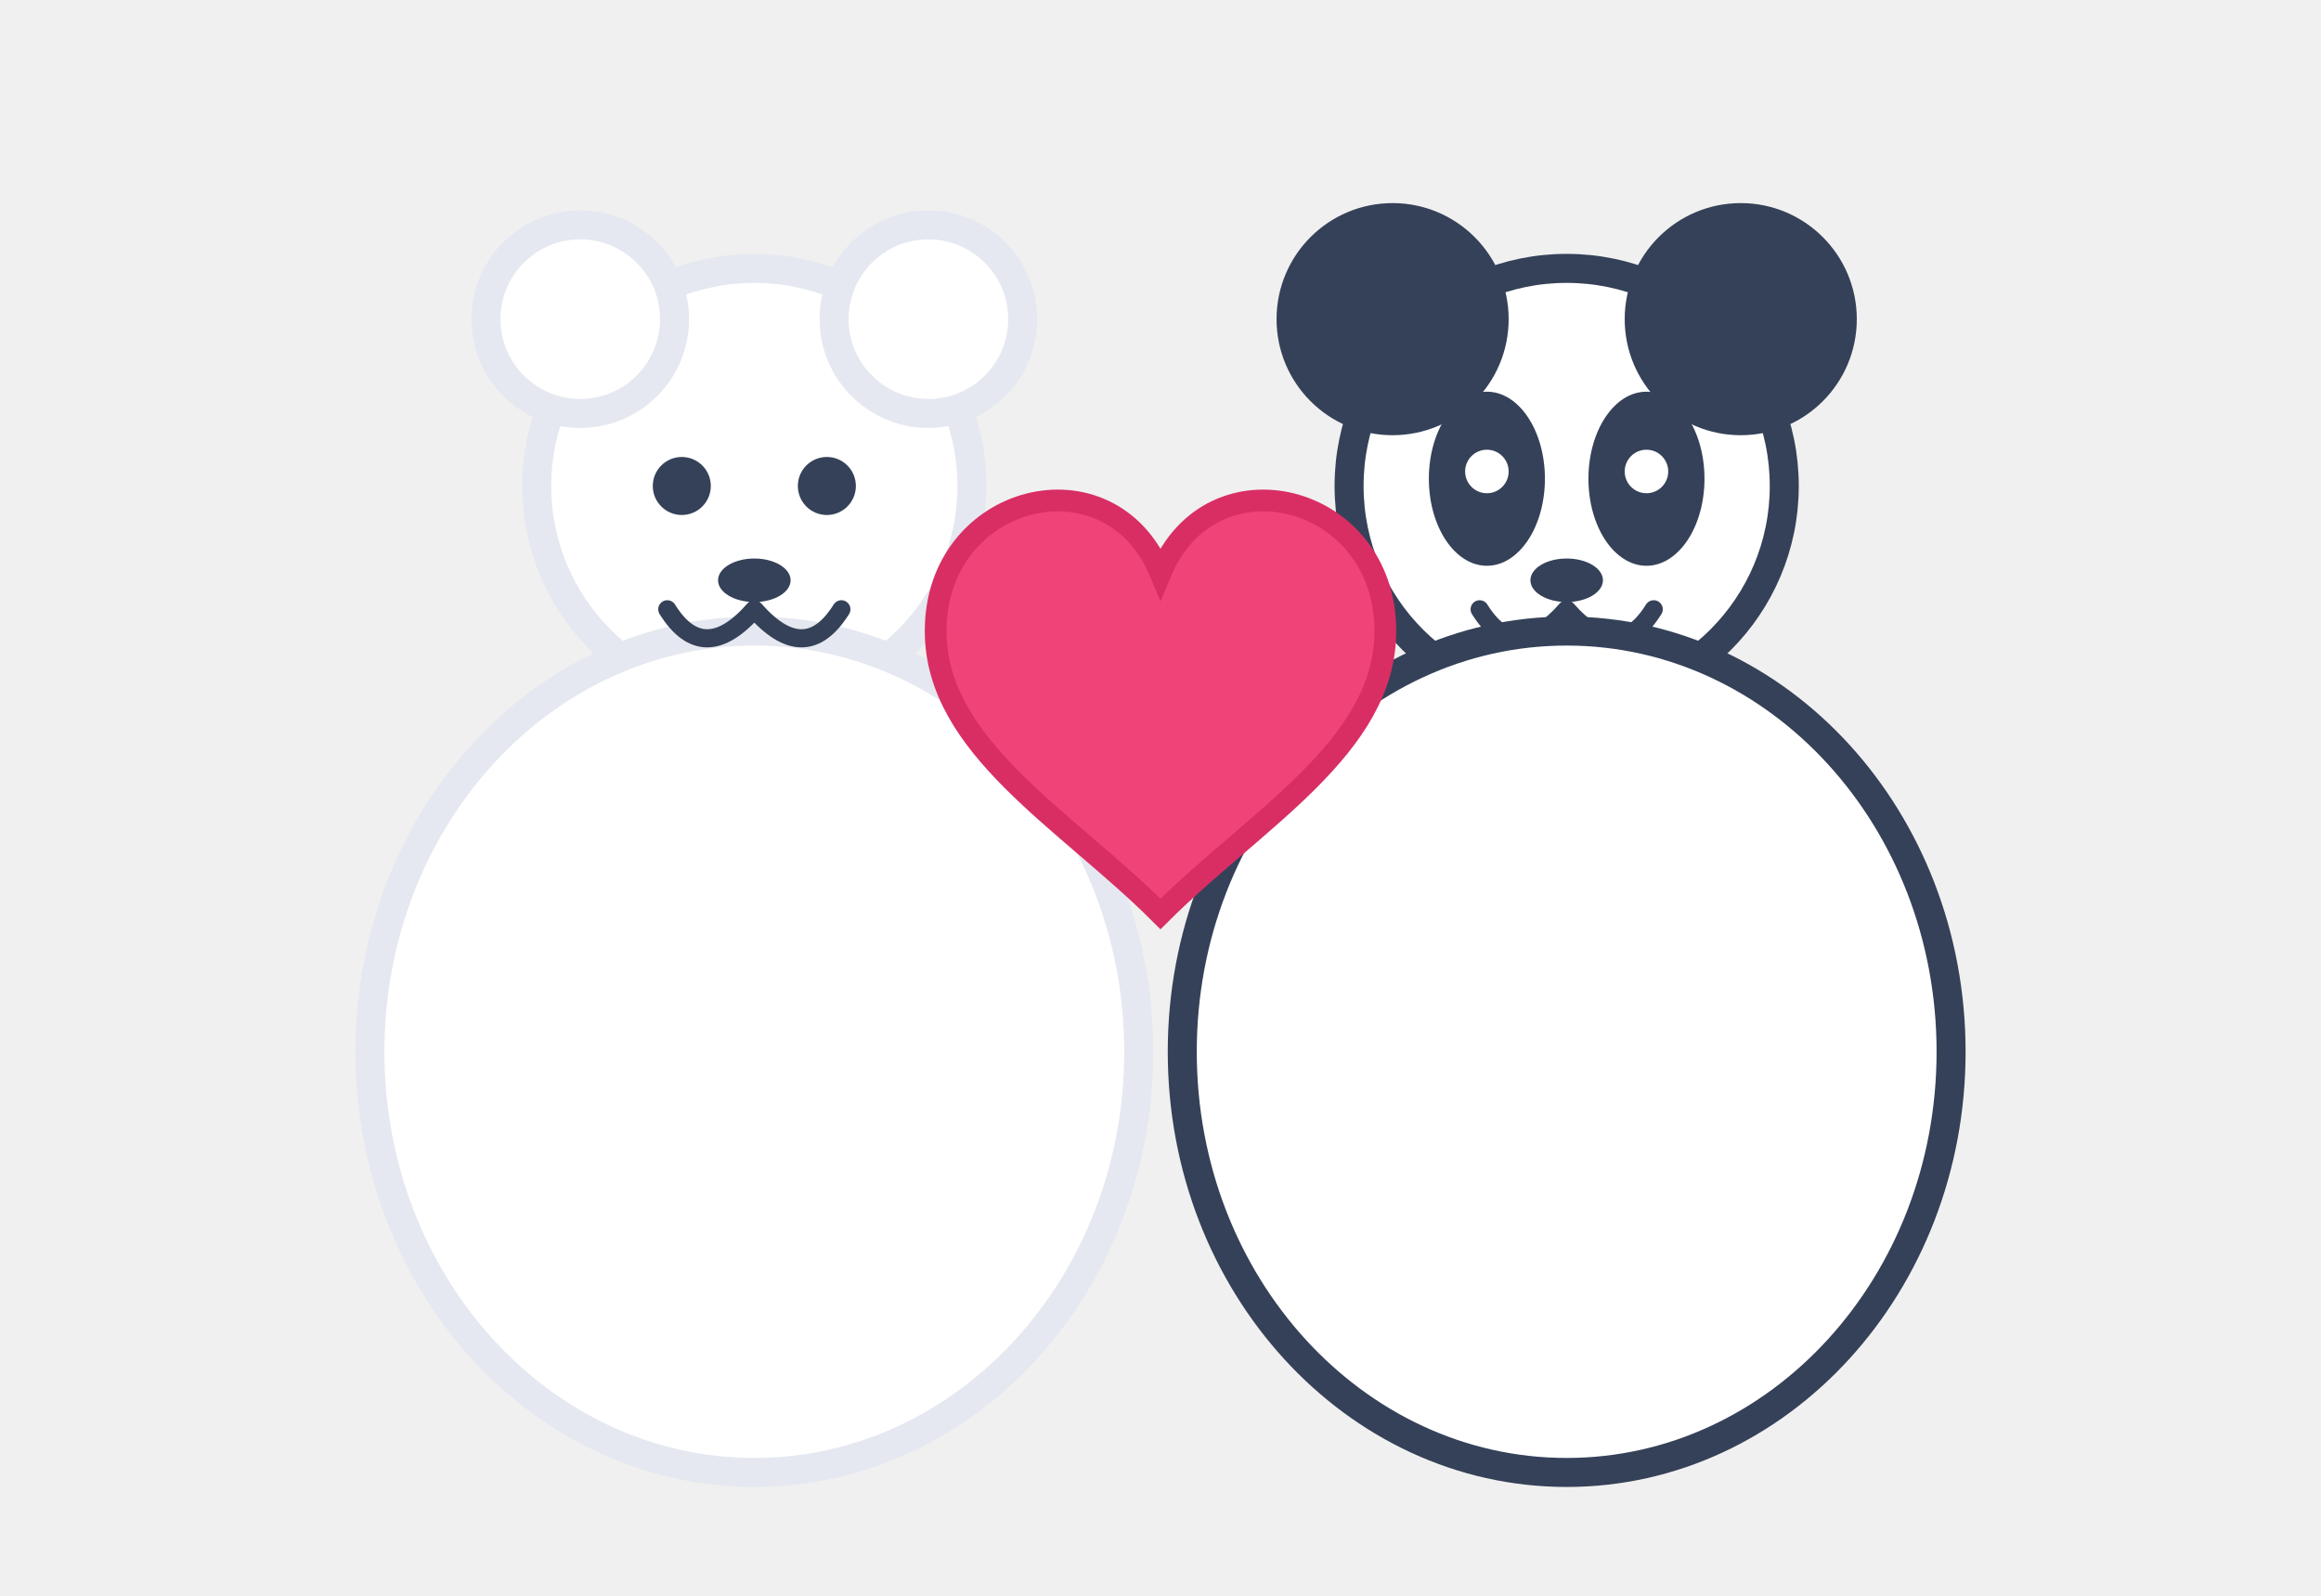
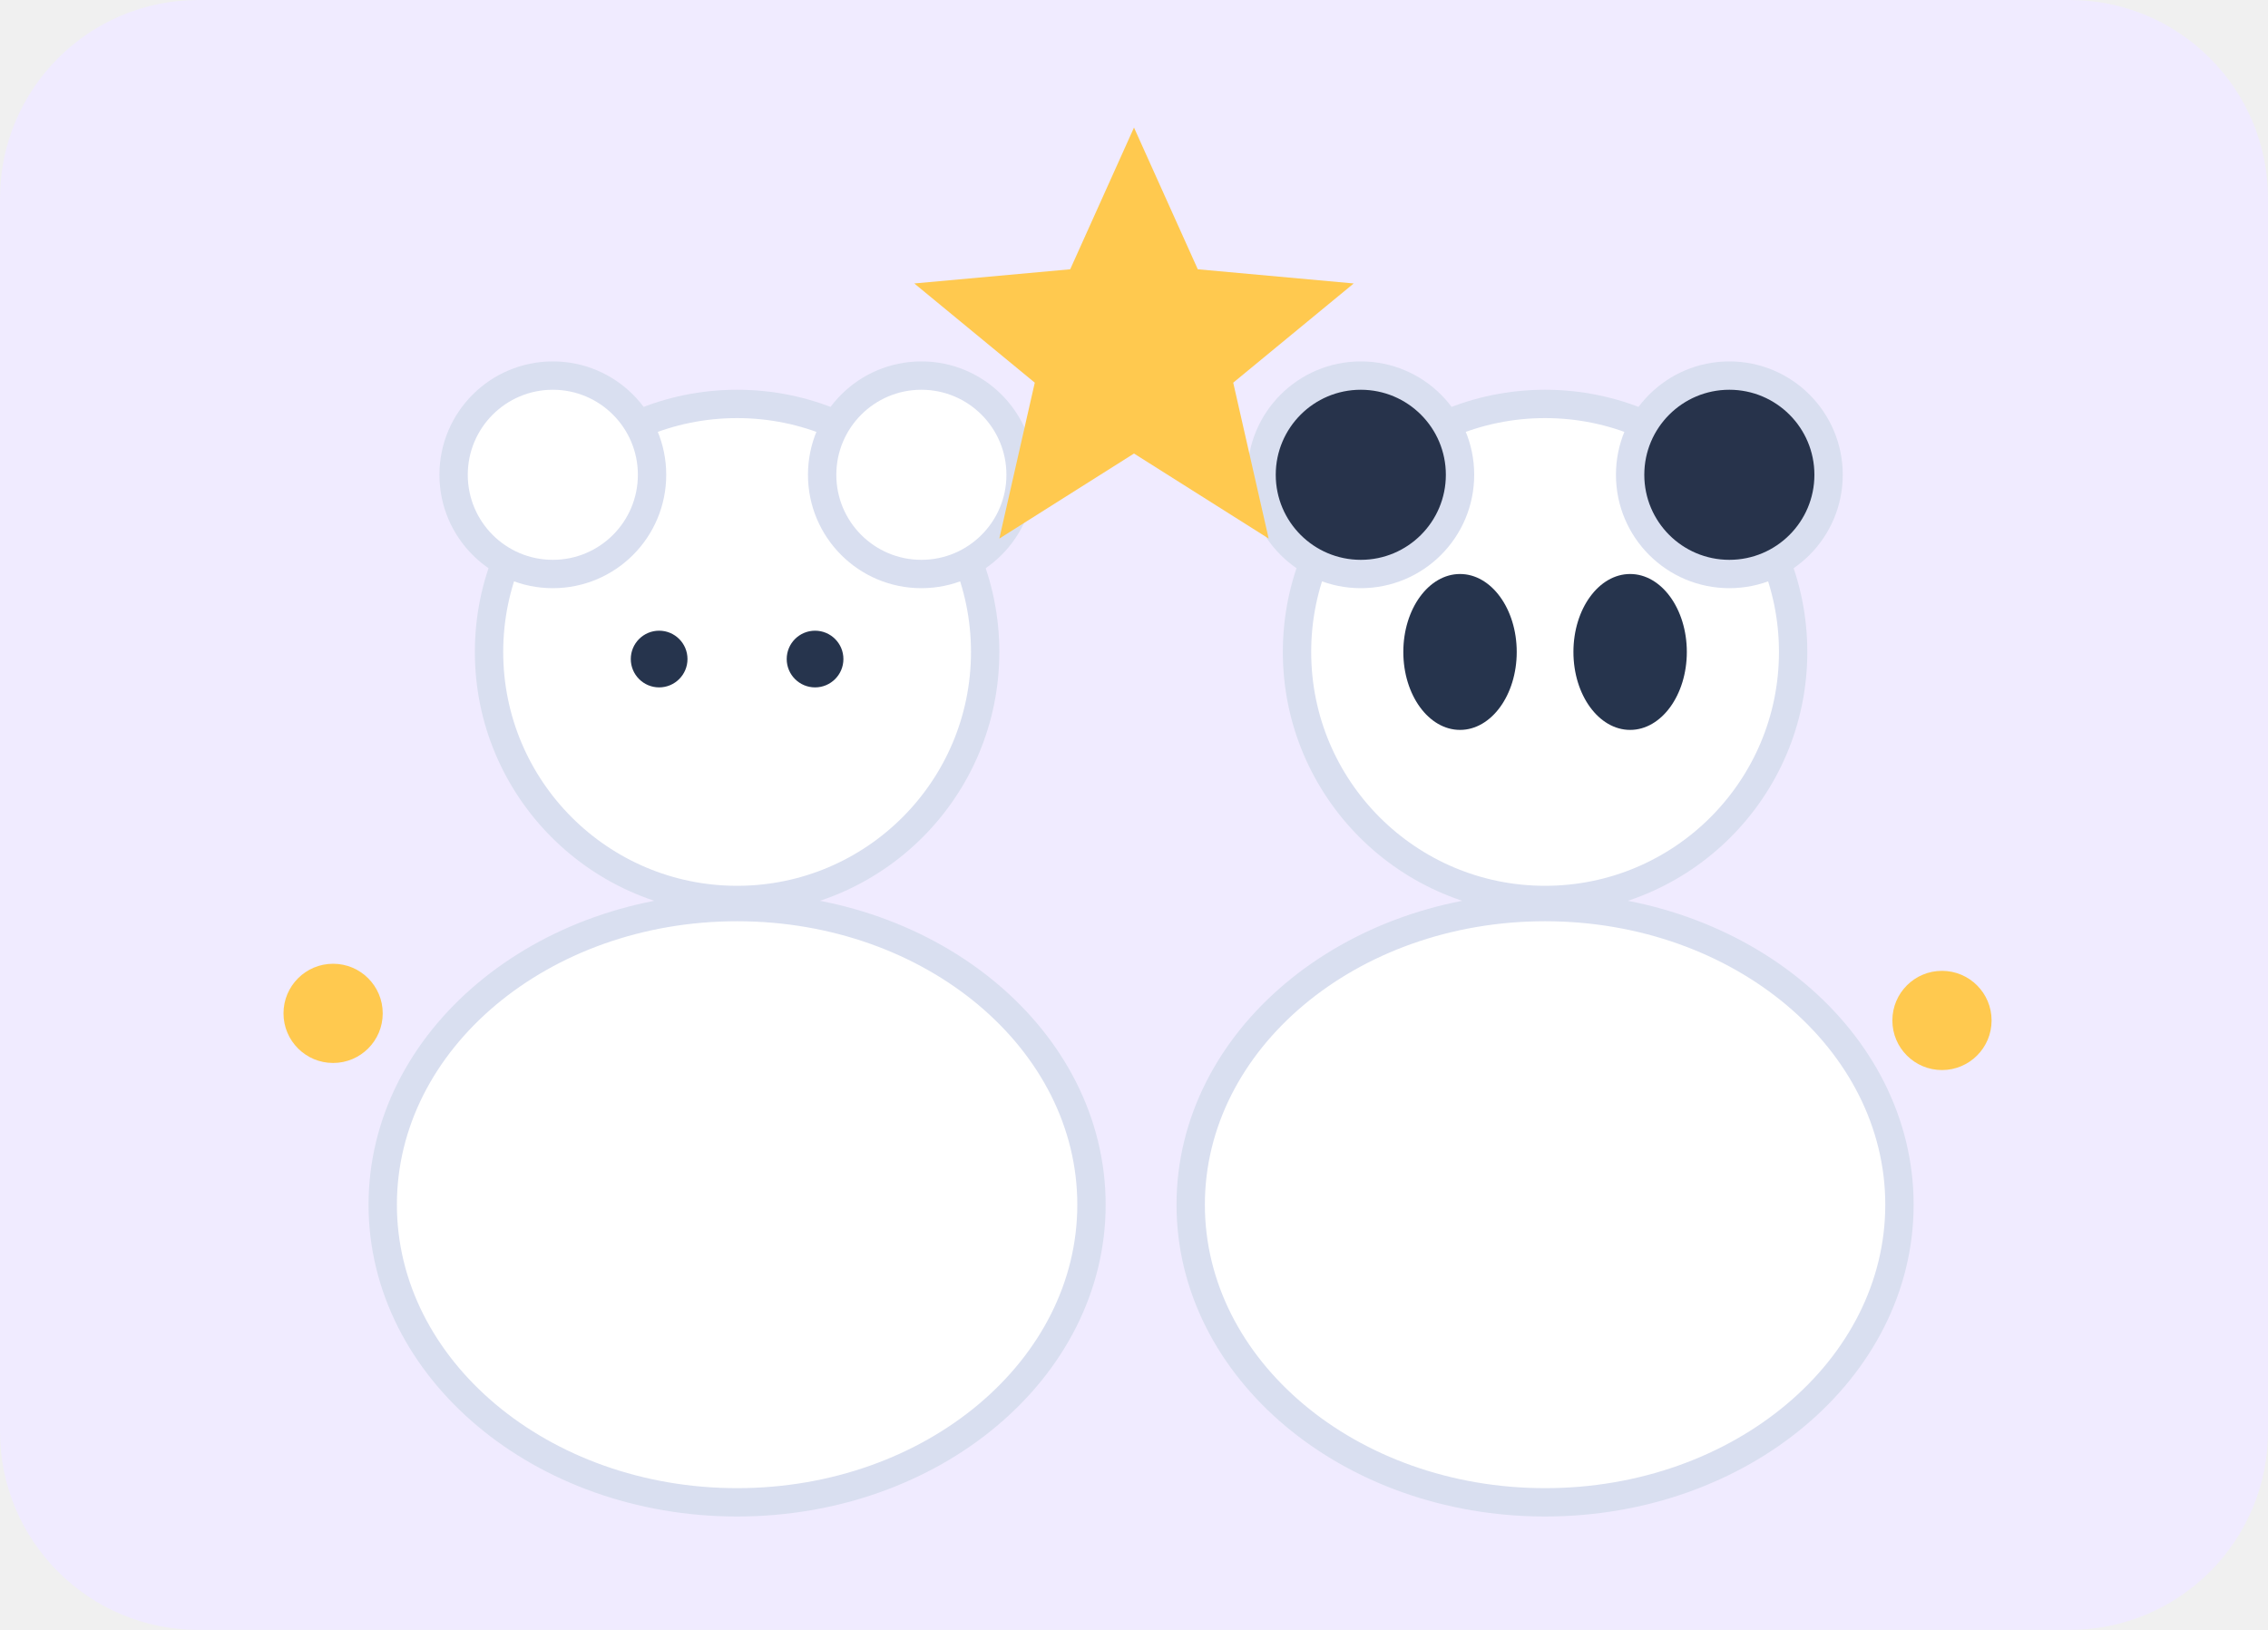
- <svg xmlns="http://www.w3.org/2000/svg" viewBox="0 0 320 220">
-   <g class="b">
-     <g fill="#fff" stroke="#e5e8f0" stroke-width="4">
-       <circle cx="104" cy="67" r="30" />
-       <circle cx="80" cy="44" r="13" />
-       <circle cx="128" cy="44" r="13" />
-       <ellipse cx="104" cy="145" rx="53" ry="58" />
-     </g>
-     <g fill="#354158">
-       <circle cx="94" cy="67" r="4" />
-       <circle cx="114" cy="67" r="4" />
-       <ellipse cx="104" cy="80" rx="5" ry="3" />
-     </g>
-     <path d="M104 84q-7 8-12 0m12 0q7 8 12 0" fill="none" stroke="#354158" stroke-width="2.5" stroke-linecap="round" />
-     <g fill="#fff" stroke="#354158" stroke-width="4">
-       <circle cx="216" cy="67" r="30" />
-       <circle cx="192" cy="44" r="14" fill="#354158" />
-       <circle cx="240" cy="44" r="14" fill="#354158" />
-       <ellipse cx="216" cy="145" rx="53" ry="58" />
-     </g>
-     <g fill="#354158">
-       <ellipse cx="205" cy="66" rx="8" ry="12" />
-       <ellipse cx="227" cy="66" rx="8" ry="12" />
-       <ellipse cx="216" cy="80" rx="5" ry="3" />
-     </g>
-     <g fill="#fff">
-       <circle cx="205" cy="65" r="3" />
-       <circle cx="227" cy="65" r="3" />
-     </g>
-     <path d="M216 84q-7 8-12 0m12 0q7 8 12 0" fill="none" stroke="#354158" stroke-width="2.5" stroke-linecap="round" />
+ <svg xmlns="http://www.w3.org/2000/svg" viewBox="0 0 320 230">
+   <rect width="320" height="230" rx="28" fill="#f0ebff" />
+   <g stroke="#d9dff0" stroke-width="4">
+     <circle cx="104" cy="92" r="35" fill="#fff" />
+     <circle cx="78" cy="67" r="14" fill="#fff" />
+     <circle cx="130" cy="67" r="14" fill="#fff" />
+     <ellipse cx="104" cy="170" rx="50" ry="42" fill="#fff" />
+     <circle cx="218" cy="92" r="35" fill="#fff" />
+     <circle cx="192" cy="67" r="14" fill="#27334b" />
+     <circle cx="244" cy="67" r="14" fill="#27334b" />
+     <ellipse cx="218" cy="170" rx="50" ry="42" fill="#fff" />
  </g>
-   <path class="h" d="M160 126c-13-13-31-23-31-39 0-19 24-25 31-8 7-17 31-11 31 8 0 16-18 26-31 39z" fill="#f04478" stroke="#d92e63" stroke-width="3" />
-   <style>.b{transform-origin:160px 150px;animation:b 2.4s ease-in-out infinite}@keyframes b{50%{transform:translateY(-7px) rotate(1deg)}}.h{transform-origin:160px 95px;animation:h .9s infinite}@keyframes h{50%{transform:scale(1.15)}}.spark{animation:tw 1s infinite alternate}@keyframes tw{to{opacity:.2;transform:scale(.7)}}</style>
+   <g fill="#26344d">
+     <circle cx="93" cy="93" r="4" />
+     <circle cx="115" cy="93" r="4" />
+     <ellipse cx="206" cy="92" rx="8" ry="11" />
+     <ellipse cx="230" cy="92" rx="8" ry="11" />
+   </g>
+   <g fill="#ffc94f">
+     <path d="M160 18l9 20 22 2-17 14 5 22-19-12-19 12 5-22-17-14 22-2z">
+       <animate attributeName="opacity" values="1;.35;1" dur=".9s" repeatCount="indefinite" />
+     </path>
+     <circle cx="47" cy="143" r="7" />
+     <circle cx="274" cy="144" r="7" />
+   </g>
</svg>
